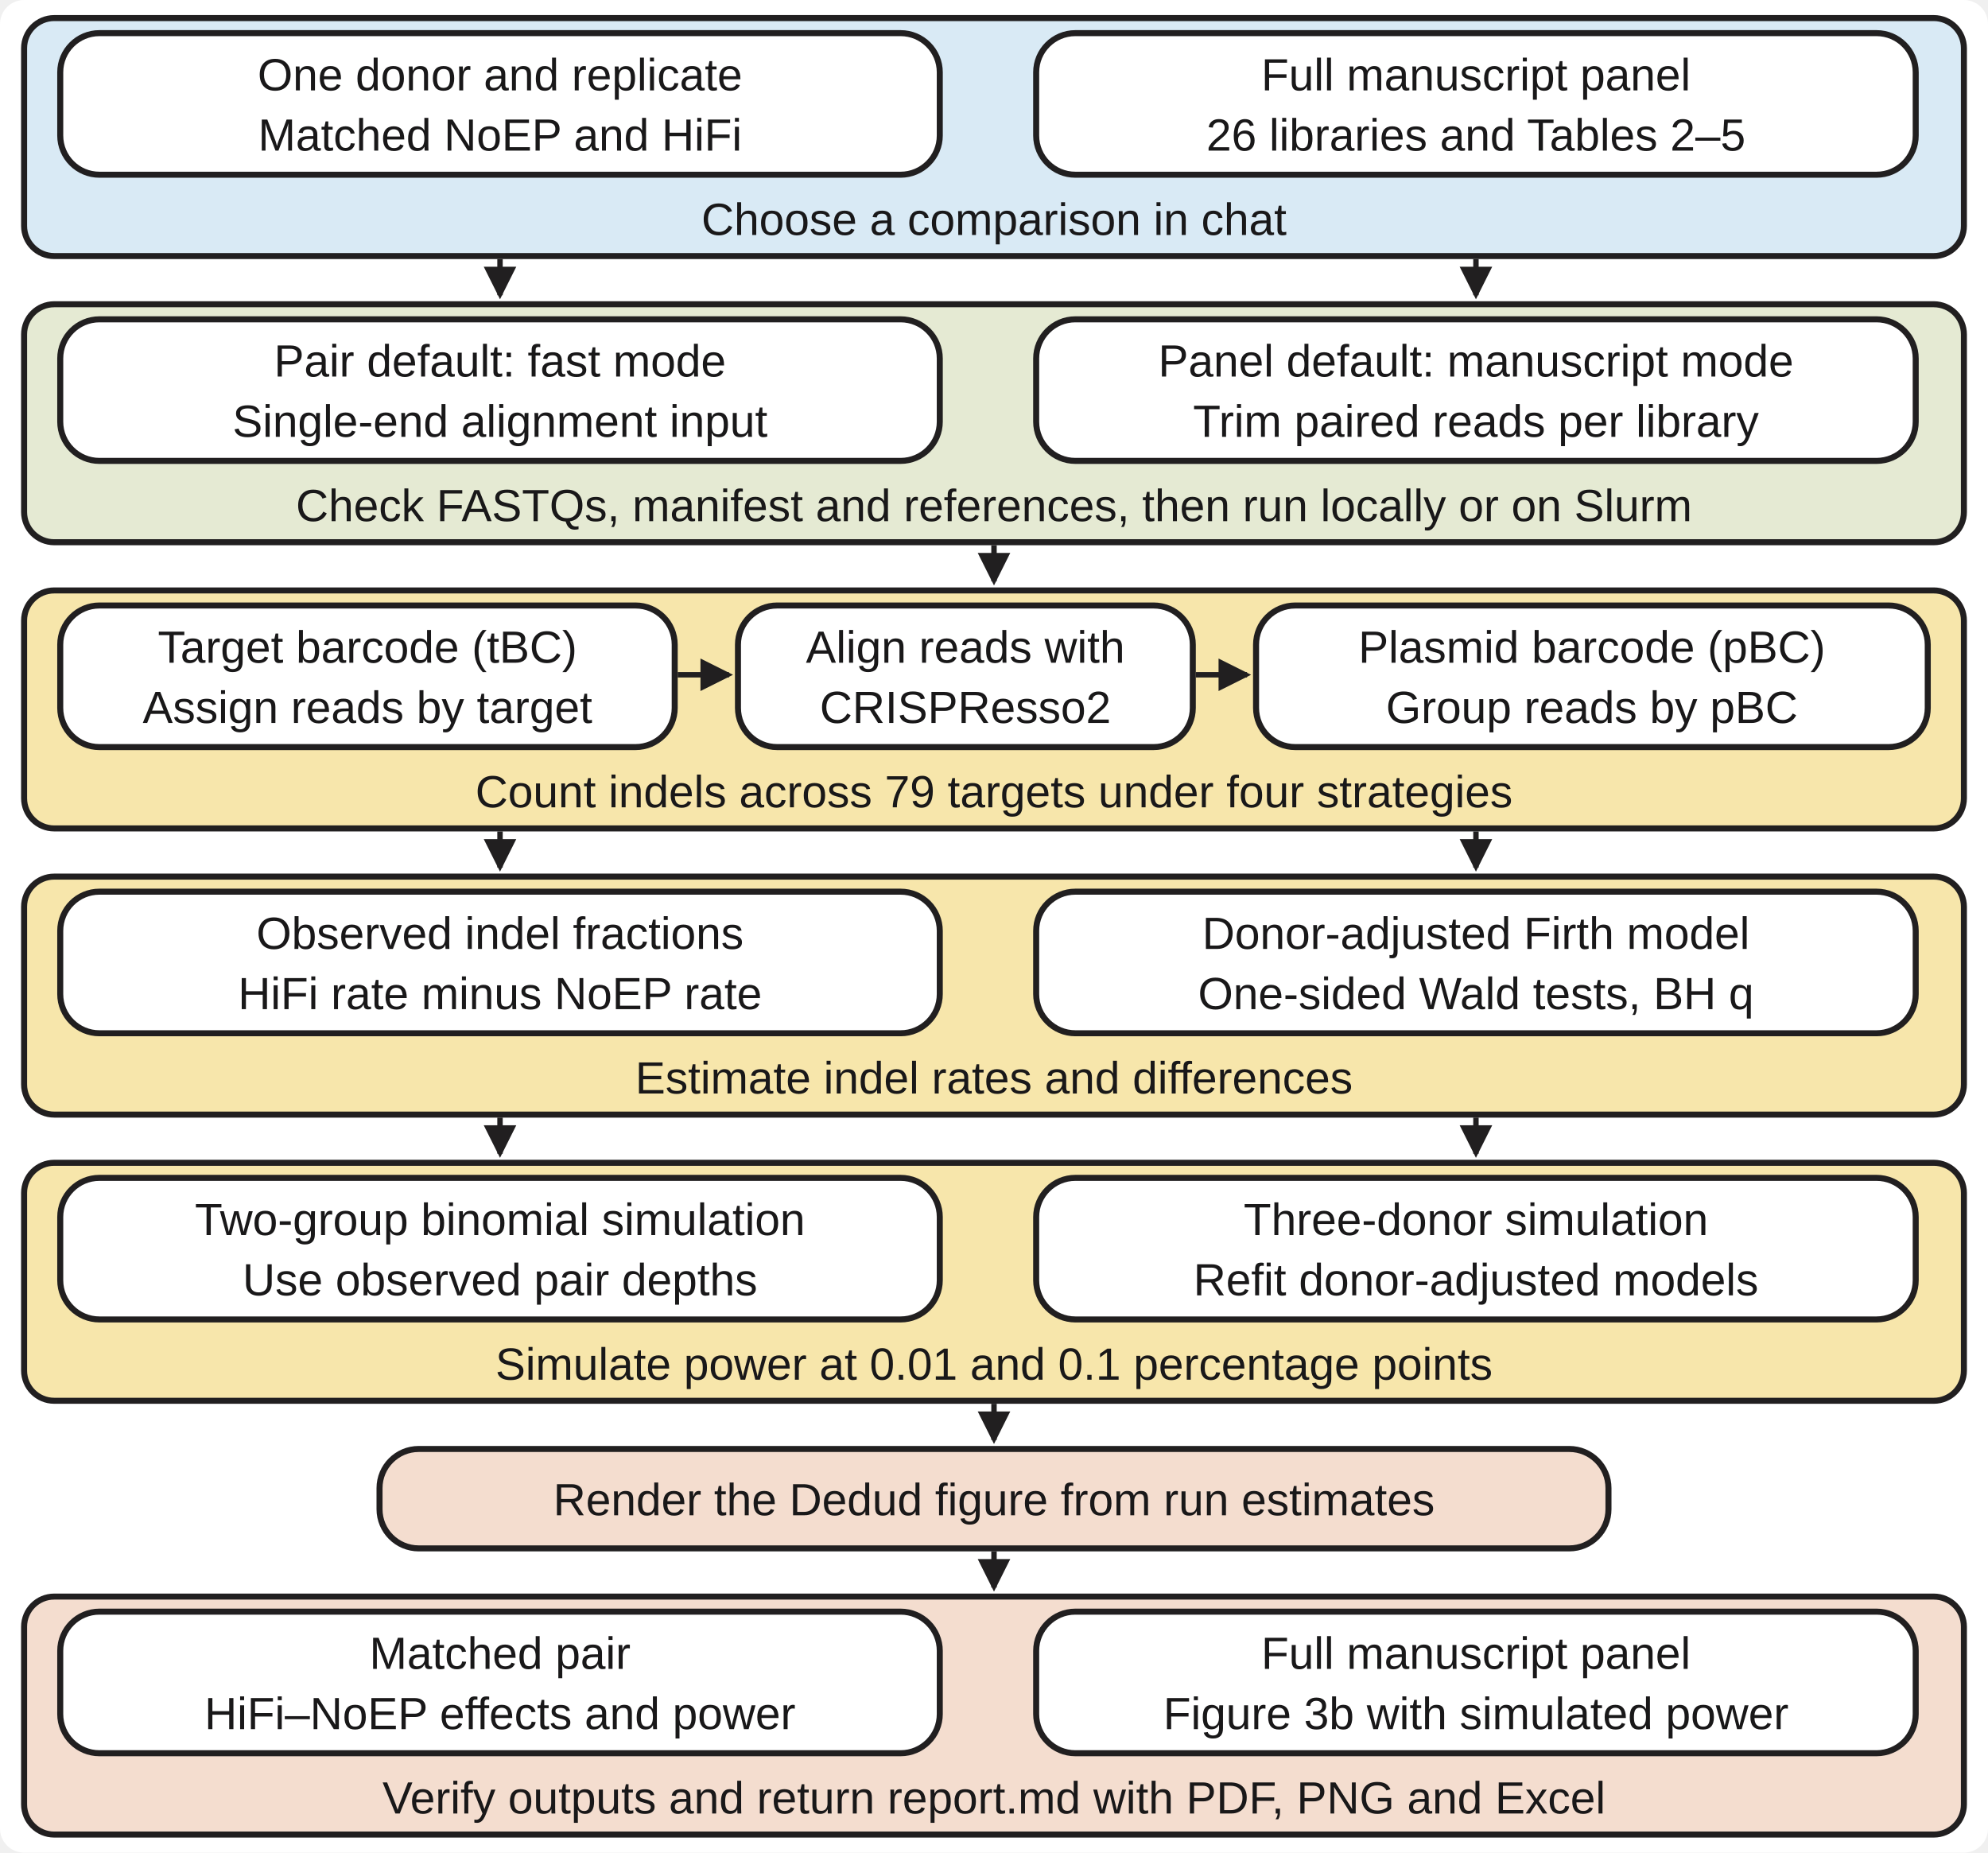
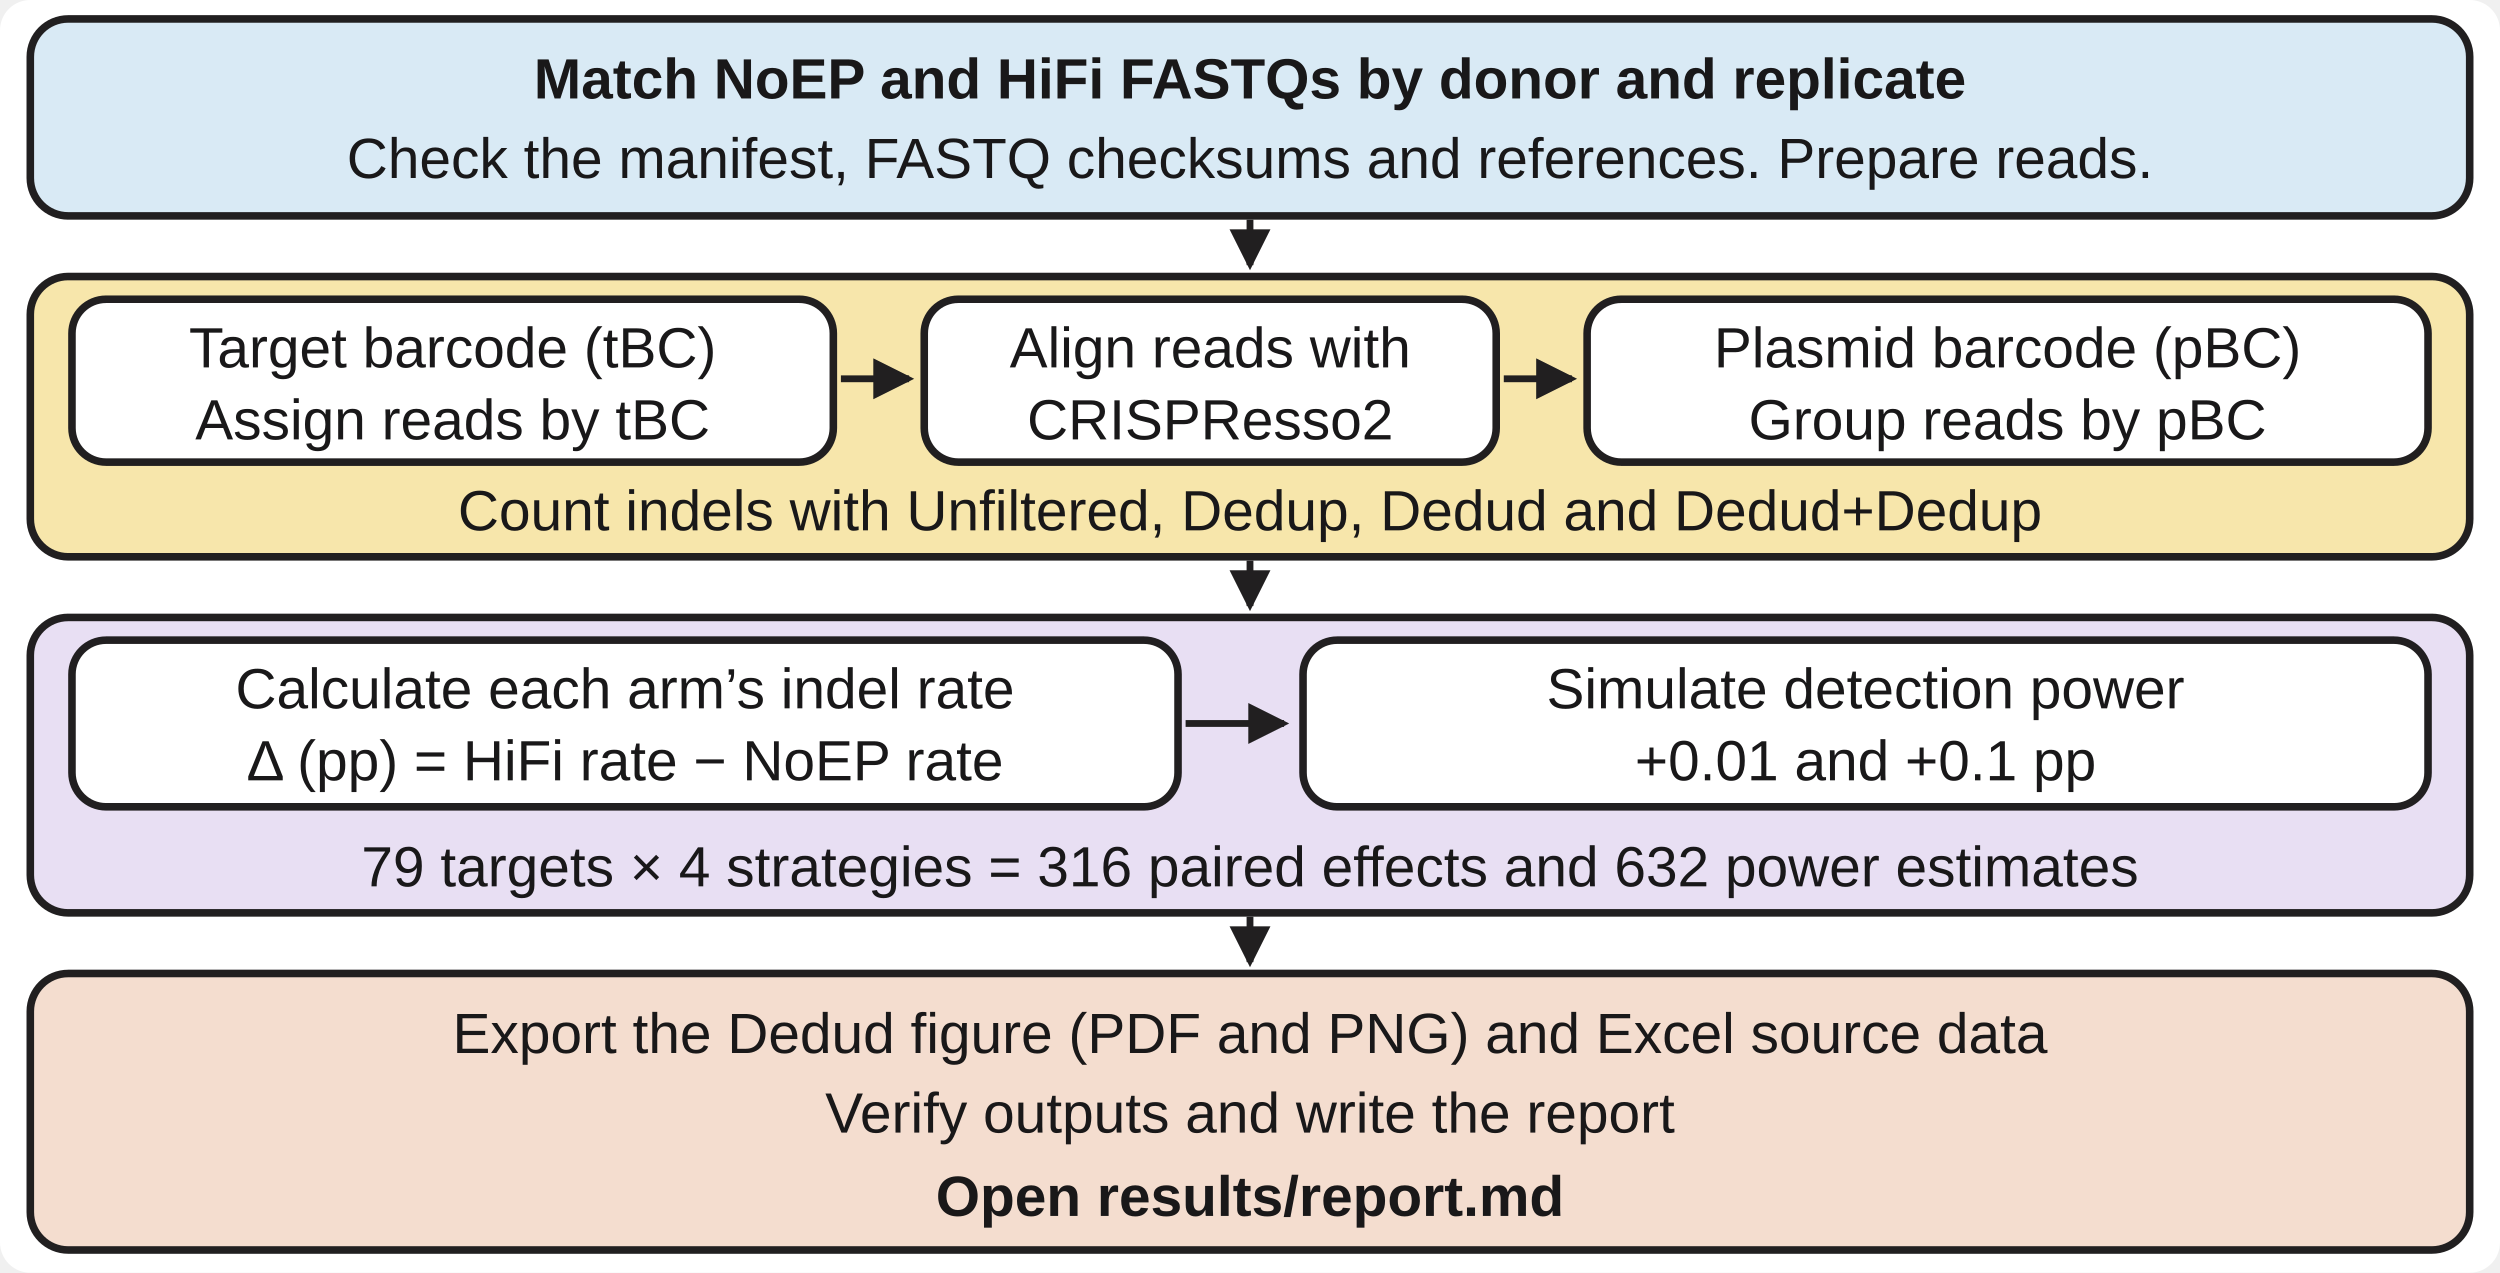
- <svg xmlns="http://www.w3.org/2000/svg" width="660" height="615" viewBox="0 0 660 615" role="img" aria-labelledby="title desc">
+ <svg xmlns="http://www.w3.org/2000/svg" width="660" height="336" viewBox="0 0 660 336" role="img" aria-labelledby="title desc">
  <defs>
    <marker id="arrow" viewBox="0 0 8 8" refX="7" refY="4" markerWidth="6" markerHeight="6" orient="auto">
      <path d="M0 0 L8 4 L0 8 Z" fill="#211f20" />
    </marker>
  </defs>
  <style>
-     .stage, .output { fill: #f7e6ab; stroke: #211f20; stroke-width: 2; }
+     .stage, .task, .output { stroke: #211f20; stroke-width: 2; }
    .input { fill: #d9eaf5; }
-     .environment { fill: #e5ead3; }
+     .reads { fill: #f7e6ab; }
+     .estimates { fill: #e8dff3; }
    .output { fill: #f4ddcf; }
-     .task { fill: white; stroke: #211f20; stroke-width: 2; }
+     .task { fill: white; }
    .flow { fill: none; stroke: #211f20; stroke-width: 1.8; marker-end: url(#arrow); }
-     text { font-family: Arial, Helvetica, sans-serif; font-size: 15px; fill: #191819; text-anchor: middle; }
+     text { font: 15px Arial, Helvetica, sans-serif; fill: #191819; text-anchor: middle; }
+     .label { font-weight: bold; }
    @media (max-width: 480px) { text { font-size: 19px; } }
  </style>
-   <rect width="660" height="615" rx="8" fill="white" />
-   <g aria-label="Choose a comparison in chat">
-     <rect class="stage input" x="8" y="6" width="644" height="79" rx="10" />
-     <rect class="task" x="20" y="11" width="292" height="47" rx="13" />
-     <text x="166" y="30">One donor and replicate</text>
-     <text x="166" y="50">Matched NoEP and HiFi</text>
-     <rect class="task" x="344" y="11" width="292" height="47" rx="13" />
-     <text x="490" y="30">Full manuscript panel</text>
-     <text x="490" y="50">26 libraries and Tables 2–5</text>
-     <text x="330" y="78">Choose a comparison in chat</text>
+   <rect width="660" height="336" rx="8" fill="white" />
+   <g aria-label="Inputs and preparation">
+     <rect class="stage input" x="8" y="5" width="644" height="52" rx="10" />
+     <text class="label" x="330" y="26">Match NoEP and HiFi FASTQs by donor and replicate</text>
+     <text x="330" y="47">Check the manifest, FASTQ checksums and references. Prepare reads.</text>
  </g>
-   <path class="flow" d="M166 86 v12" />
-   <path class="flow" d="M490 86 v12" />
-   <g aria-label="Check FASTQs, manifest and references, then run locally or on Slurm">
-     <rect class="stage environment" x="8" y="101" width="644" height="79" rx="10" />
-     <rect class="task" x="20" y="106" width="292" height="47" rx="13" />
-     <text x="166" y="125">Pair default: fast mode</text>
-     <text x="166" y="145">Single-end alignment input</text>
-     <rect class="task" x="344" y="106" width="292" height="47" rx="13" />
-     <text x="490" y="125">Panel default: manuscript mode</text>
-     <text x="490" y="145">Trim paired reads per library</text>
-     <text x="330" y="173">Check FASTQs, manifest and references, then run locally or on Slurm</text>
+   <path class="flow" d="M330 58 v12" />
+   <g aria-label="Read processing">
+     <rect class="stage reads" x="8" y="73" width="644" height="74" rx="10" />
+     <rect class="task" x="19" y="79" width="201" height="43" rx="9" />
+     <text x="119.5" y="97">Target barcode (tBC)</text>
+     <text x="119.5" y="116">Assign reads by tBC</text>
+     <path class="flow" d="M222 100 h18" />
+     <rect class="task" x="244" y="79" width="151" height="43" rx="9" />
+     <text x="319.5" y="97">Align reads with</text>
+     <text x="319.5" y="116">CRISPResso2</text>
+     <path class="flow" d="M397 100 h18" />
+     <rect class="task" x="419" y="79" width="222" height="43" rx="9" />
+     <text x="530" y="97">Plasmid barcode (pBC)</text>
+     <text x="530" y="116">Group reads by pBC</text>
+     <text x="330" y="140">Count indels with Unfiltered, Dedup, Dedud and Dedud+Dedup</text>
  </g>
-   <path class="flow" d="M330 181 v12" />
-   <g aria-label="Count indels across 79 targets under four strategies">
-     <rect class="stage" x="8" y="196" width="644" height="79" rx="10" />
-     <rect class="task" x="20" y="201" width="204" height="47" rx="13" />
-     <text x="122" y="220">Target barcode (tBC)</text>
-     <text x="122" y="240">Assign reads by target</text>
-     <path class="flow" d="M225 224 h17" />
-     <rect class="task" x="245" y="201" width="151" height="47" rx="13" />
-     <text x="320.5" y="220">Align reads with</text>
-     <text x="320.5" y="240">CRISPResso2</text>
-     <path class="flow" d="M397 224 h17" />
-     <rect class="task" x="417" y="201" width="223" height="47" rx="13" />
-     <text x="528.5" y="220">Plasmid barcode (pBC)</text>
-     <text x="528.5" y="240">Group reads by pBC</text>
-     <text x="330" y="268">Count indels across 79 targets under four strategies</text>
+   <path class="flow" d="M330 148 v12" />
+   <g aria-label="Paired effects and power">
+     <rect class="stage estimates" x="8" y="163" width="644" height="78" rx="10" />
+     <rect class="task" x="19" y="169" width="292" height="44" rx="9" />
+     <text x="165" y="187">Calculate each arm’s indel rate</text>
+     <text x="165" y="206">Δ (pp) = HiFi rate − NoEP rate</text>
+     <path class="flow" d="M313 191 h26" />
+     <rect class="task" x="344" y="169" width="297" height="44" rx="9" />
+     <text x="492.5" y="187">Simulate detection power</text>
+     <text x="492.5" y="206">+0.01 and +0.1 pp</text>
+     <text x="330" y="234">79 targets × 4 strategies = 316 paired effects and 632 power estimates</text>
  </g>
-   <path class="flow" d="M166 276 v12" />
-   <path class="flow" d="M490 276 v12" />
-   <g aria-label="Estimate indel rates and differences">
-     <rect class="stage" x="8" y="291" width="644" height="79" rx="10" />
-     <rect class="task" x="20" y="296" width="292" height="47" rx="13" />
-     <text x="166" y="315">Observed indel fractions</text>
-     <text x="166" y="335">HiFi rate minus NoEP rate</text>
-     <rect class="task" x="344" y="296" width="292" height="47" rx="13" />
-     <text x="490" y="315">Donor-adjusted Firth model</text>
-     <text x="490" y="335">One-sided Wald tests, BH q</text>
-     <text x="330" y="363">Estimate indel rates and differences</text>
-   </g>
-   <path class="flow" d="M166 371 v12" />
-   <path class="flow" d="M490 371 v12" />
-   <g aria-label="Simulate power at 0.01 and 0.1 percentage points">
-     <rect class="stage" x="8" y="386" width="644" height="79" rx="10" />
-     <rect class="task" x="20" y="391" width="292" height="47" rx="13" />
-     <text x="166" y="410">Two-group binomial simulation</text>
-     <text x="166" y="430">Use observed pair depths</text>
-     <rect class="task" x="344" y="391" width="292" height="47" rx="13" />
-     <text x="490" y="410">Three-donor simulation</text>
-     <text x="490" y="430">Refit donor-adjusted models</text>
-     <text x="330" y="458">Simulate power at 0.01 and 0.1 percentage points</text>
-   </g>
-   <path class="flow" d="M330 466 v12" />
-   <rect class="output" x="126" y="481" width="408" height="33" rx="13" />
-   <text x="330" y="503">Render the Dedud figure from run estimates</text>
-   <path class="flow" d="M330 515 v12" />
-   <g aria-label="Verify outputs and return report.md with PDF, PNG and Excel">
-     <rect class="stage output" x="8" y="530" width="644" height="79" rx="10" />
-     <rect class="task" x="20" y="535" width="292" height="47" rx="13" />
-     <text x="166" y="554">Matched pair</text>
-     <text x="166" y="574">HiFi–NoEP effects and power</text>
-     <rect class="task" x="344" y="535" width="292" height="47" rx="13" />
-     <text x="490" y="554">Full manuscript panel</text>
-     <text x="490" y="574">Figure 3b with simulated power</text>
-     <text x="330" y="602">Verify outputs and return report.md with PDF, PNG and Excel</text>
+   <path class="flow" d="M330 242 v12" />
+   <g aria-label="Figure and report">
+     <rect class="output" x="8" y="257" width="644" height="73" rx="10" />
+     <text x="330" y="278">Export the Dedud figure (PDF and PNG) and Excel source data</text>
+     <text x="330" y="299">Verify outputs and write the report</text>
+     <text class="label" x="330" y="321">Open results/report.md</text>
  </g>
</svg>
